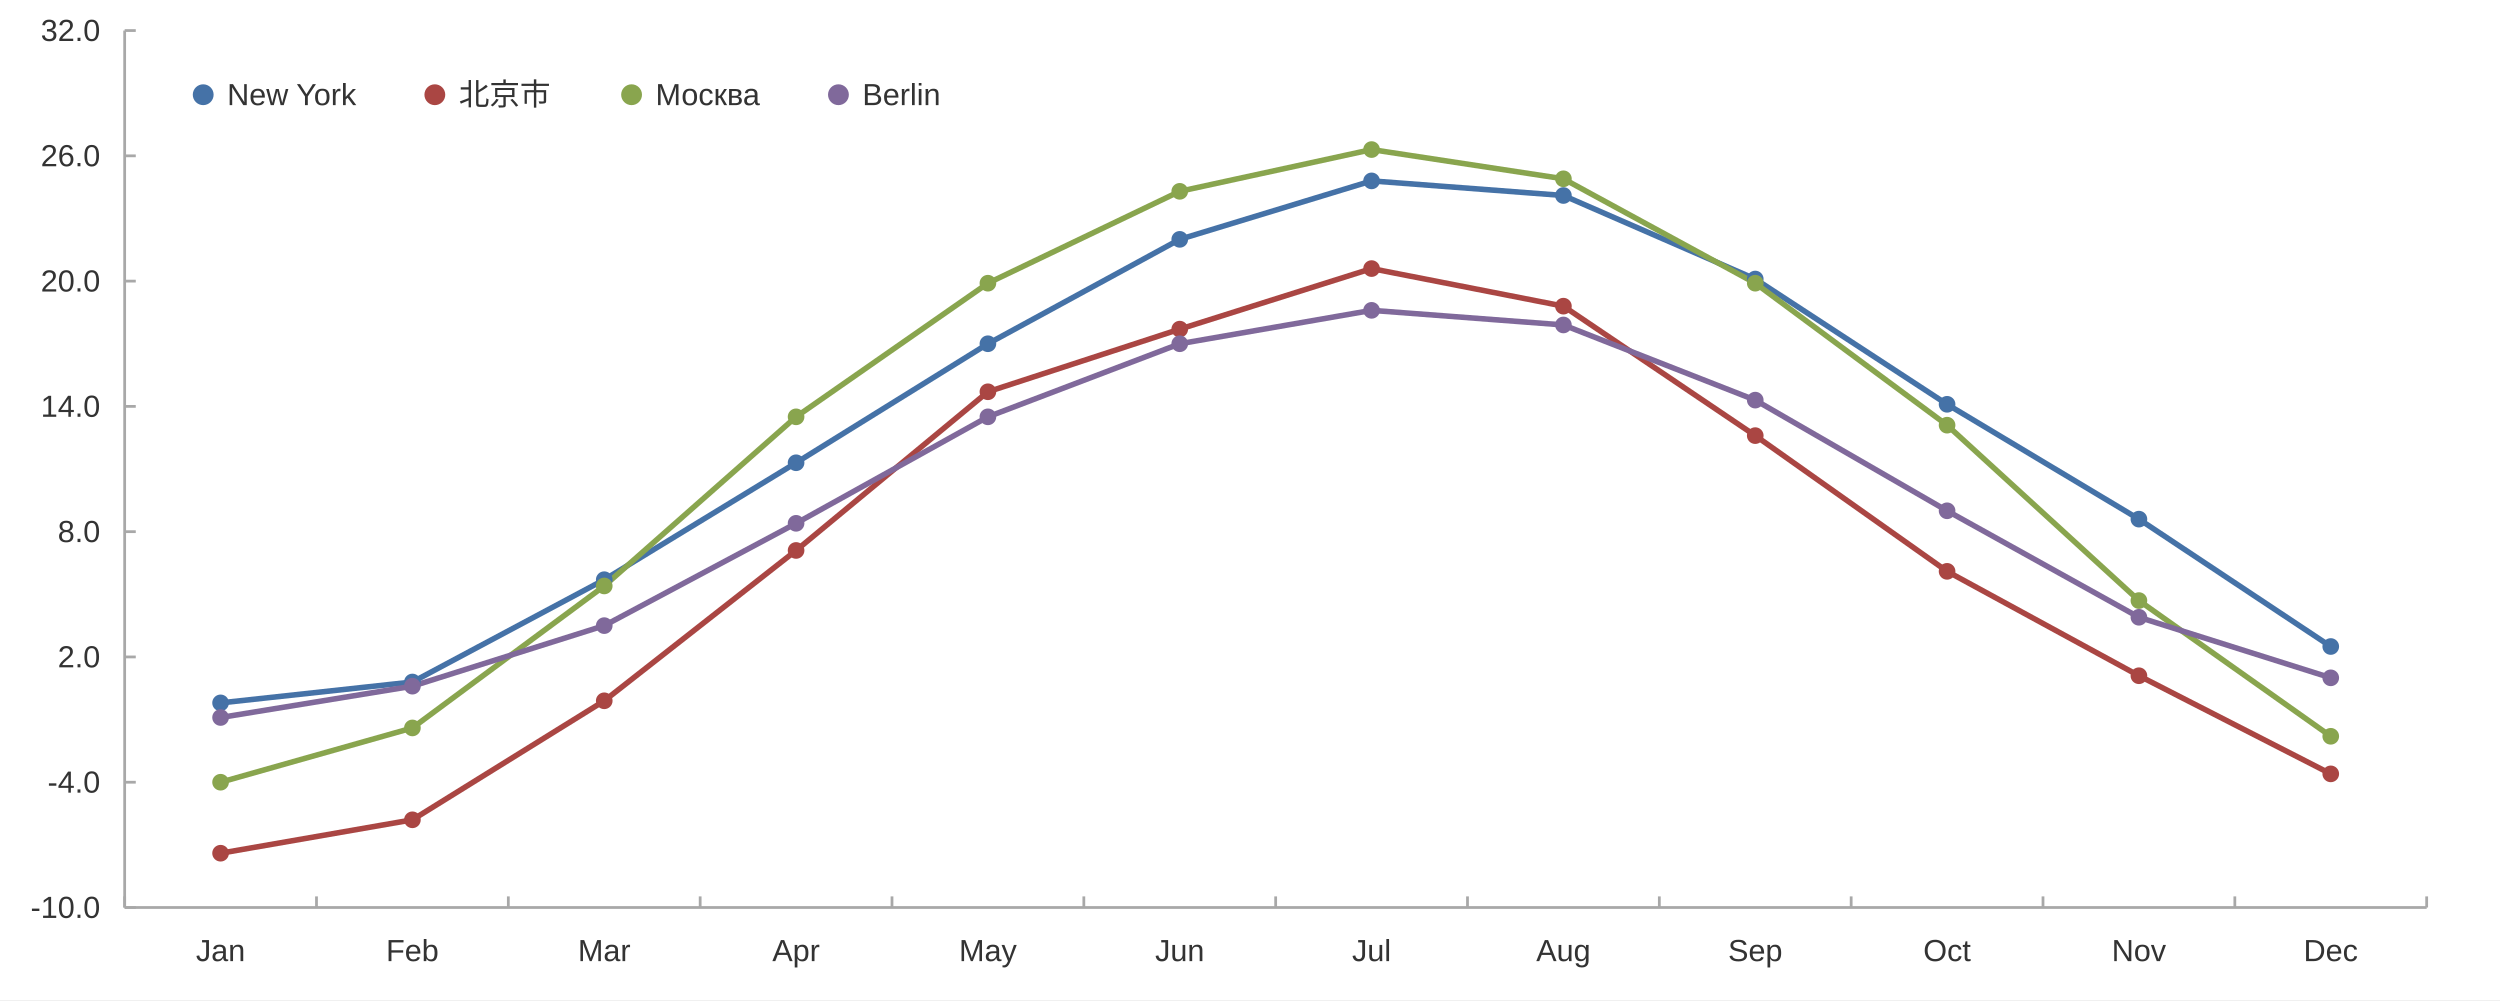
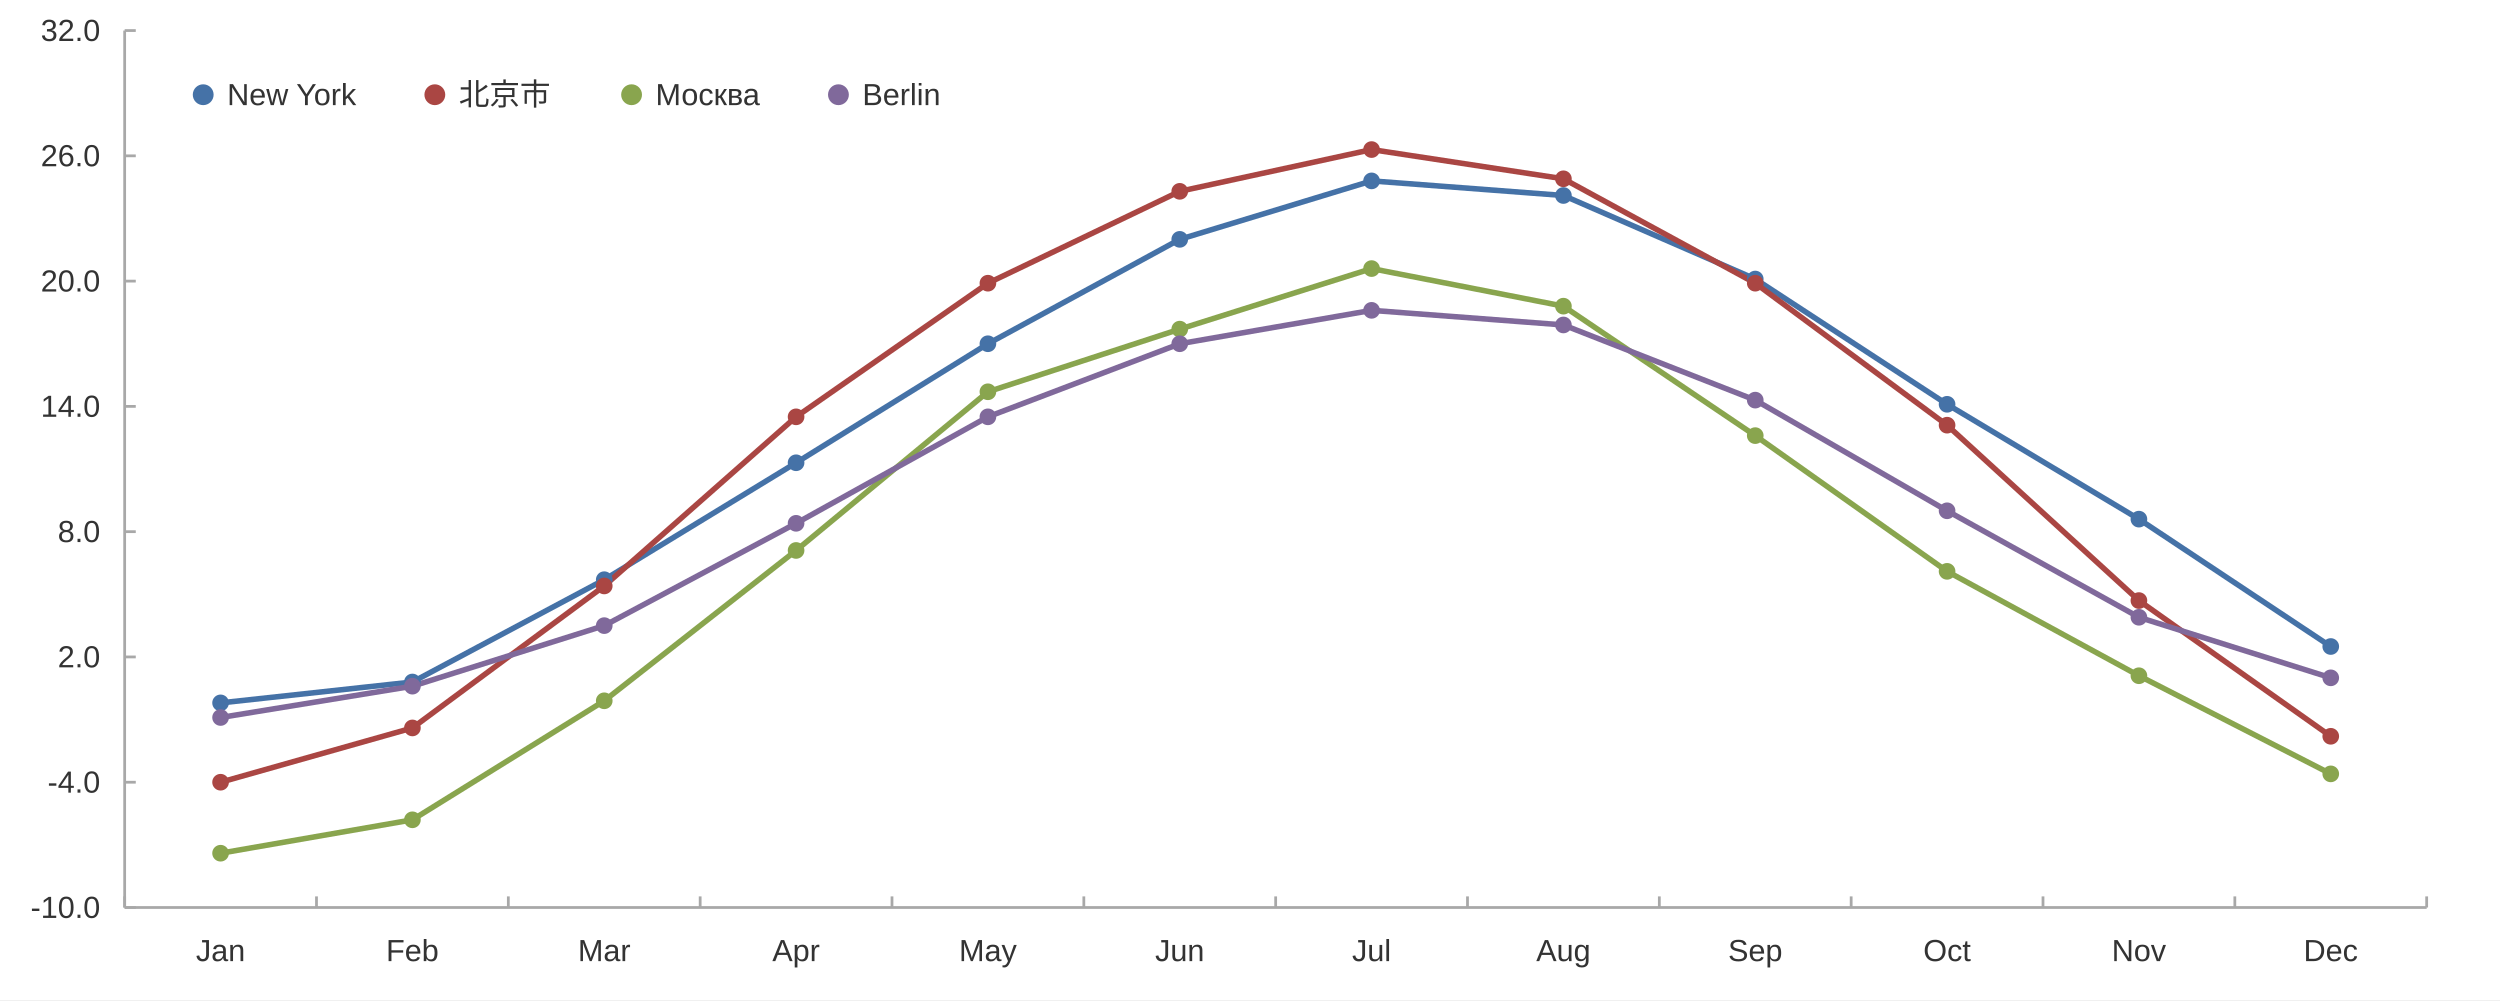
<svg xmlns="http://www.w3.org/2000/svg" width="1200" height="480" viewBox="0 0 1200.0 480.0">
  <rect width="1200" height="480" fill="#ffffff" />
  <path stroke-width="1.333" stroke="#a8a8a8" fill="none" d="M59.837 435.6 L1164.8 435.6 " />
  <path stroke-width="1.333" stroke="#a8a8a8" fill="none" d="M59.837 435.6 L59.837 430.267 " />
  <path stroke-width="1.333" stroke="#a8a8a8" fill="none" d="M151.918 435.6 L151.918 430.267 " />
  <path stroke-width="1.333" stroke="#a8a8a8" fill="none" d="M243.998 435.6 L243.998 430.267 " />
  <path stroke-width="1.333" stroke="#a8a8a8" fill="none" d="M336.078 435.6 L336.078 430.267 " />
  <path stroke-width="1.333" stroke="#a8a8a8" fill="none" d="M428.158 435.6 L428.158 430.267 " />
  <path stroke-width="1.333" stroke="#a8a8a8" fill="none" d="M520.239 435.6 L520.239 430.267 " />
  <path stroke-width="1.333" stroke="#a8a8a8" fill="none" d="M612.319 435.6 L612.319 430.267 " />
  <path stroke-width="1.333" stroke="#a8a8a8" fill="none" d="M704.399 435.6 L704.399 430.267 " />
  <path stroke-width="1.333" stroke="#a8a8a8" fill="none" d="M796.479 435.6 L796.479 430.267 " />
  <path stroke-width="1.333" stroke="#a8a8a8" fill="none" d="M888.559 435.6 L888.559 430.267 " />
  <path stroke-width="1.333" stroke="#a8a8a8" fill="none" d="M980.64 435.6 L980.64 430.267 " />
  <path stroke-width="1.333" stroke="#a8a8a8" fill="none" d="M1072.72 435.6 L1072.72 430.267 " />
  <path stroke-width="1.333" stroke="#a8a8a8" fill="none" d="M1164.8 435.6 L1164.8 430.267 " />
  <text x="94.049" y="461.333" fill="#333333" font-size="14.667" font-family="Arial,Helvetica,'Helvetica Neue',sans-serif">Jan</text>
  <text x="185.317" y="461.333" fill="#333333" font-size="14.667" font-family="Arial,Helvetica,'Helvetica Neue',sans-serif">Feb</text>
  <text x="277.405" y="461.333" fill="#333333" font-size="14.667" font-family="Arial,Helvetica,'Helvetica Neue',sans-serif">Mar</text>
  <text x="370.704" y="461.333" fill="#333333" font-size="14.667" font-family="Arial,Helvetica,'Helvetica Neue',sans-serif">Apr</text>
  <text x="460.339" y="461.333" fill="#333333" font-size="14.667" font-family="Arial,Helvetica,'Helvetica Neue',sans-serif">May</text>
  <text x="554.451" y="461.333" fill="#333333" font-size="14.667" font-family="Arial,Helvetica,'Helvetica Neue',sans-serif">Jun</text>
  <text x="648.976" y="461.333" fill="#333333" font-size="14.667" font-family="Arial,Helvetica,'Helvetica Neue',sans-serif">Jul</text>
  <text x="737.392" y="461.333" fill="#333333" font-size="14.667" font-family="Arial,Helvetica,'Helvetica Neue',sans-serif">Aug</text>
  <text x="829.472" y="461.333" fill="#333333" font-size="14.667" font-family="Arial,Helvetica,'Helvetica Neue',sans-serif">Sep</text>
  <text x="923.185" y="461.333" fill="#333333" font-size="14.667" font-family="Arial,Helvetica,'Helvetica Neue',sans-serif">Oct</text>
  <text x="1013.633" y="461.333" fill="#333333" font-size="14.667" font-family="Arial,Helvetica,'Helvetica Neue',sans-serif">Nov</text>
  <text x="1105.713" y="461.333" fill="#333333" font-size="14.667" font-family="Arial,Helvetica,'Helvetica Neue',sans-serif">Dec</text>
  <path stroke-width="1.333" stroke="#a8a8a8" fill="none" d="M59.837 14.667 L59.837 435.6 " />
  <path stroke-width="1.333" stroke="#a8a8a8" fill="none" d="M59.837 435.6 L65.171 435.6 " />
  <path stroke-width="1.333" stroke="#a8a8a8" fill="none" d="M59.837 375.467 L65.171 375.467 " />
  <path stroke-width="1.333" stroke="#a8a8a8" fill="none" d="M59.837 315.333 L65.171 315.333 " />
  <path stroke-width="1.333" stroke="#a8a8a8" fill="none" d="M59.837 255.2 L65.171 255.2 " />
  <path stroke-width="1.333" stroke="#a8a8a8" fill="none" d="M59.837 195.067 L65.171 195.067 " />
  <path stroke-width="1.333" stroke="#a8a8a8" fill="none" d="M59.837 134.933 L65.171 134.933 " />
  <path stroke-width="1.333" stroke="#a8a8a8" fill="none" d="M59.837 74.8 L65.171 74.8 " />
  <path stroke-width="1.333" stroke="#a8a8a8" fill="none" d="M59.837 14.667 L65.171 14.667 " />
  <text x="14.667" y="440.6" fill="#333333" font-size="14.667" font-family="Arial,Helvetica,'Helvetica Neue',sans-serif">-10.0</text>
  <text x="22.823" y="380.467" fill="#333333" font-size="14.667" font-family="Arial,Helvetica,'Helvetica Neue',sans-serif">-4.0</text>
  <text x="27.714" y="320.333" fill="#333333" font-size="14.667" font-family="Arial,Helvetica,'Helvetica Neue',sans-serif">2.0</text>
  <text x="27.714" y="260.2" fill="#333333" font-size="14.667" font-family="Arial,Helvetica,'Helvetica Neue',sans-serif">8.0</text>
  <text x="19.557" y="200.067" fill="#333333" font-size="14.667" font-family="Arial,Helvetica,'Helvetica Neue',sans-serif">14.0</text>
  <text x="19.557" y="139.933" fill="#333333" font-size="14.667" font-family="Arial,Helvetica,'Helvetica Neue',sans-serif">20.0</text>
  <text x="19.557" y="79.8" fill="#333333" font-size="14.667" font-family="Arial,Helvetica,'Helvetica Neue',sans-serif">26.0</text>
  <text x="19.557" y="19.667" fill="#333333" font-size="14.667" font-family="Arial,Helvetica,'Helvetica Neue',sans-serif">32.0</text>
  <path stroke-width="2.667" stroke="#4572a7" fill="none" d="M105.878 337.382 L197.958 327.36 L290.038 278.251 L382.118 222.127 L474.198 165.0 L566.279 114.889 L658.359 86.827 L750.439 93.842 L842.519 133.931 L934.599 194.064 L1026.68 249.187 L1118.76 310.322 " />
-   <path stroke-width="2.667" stroke="#aa4643" fill="none" d="M105.878 409.542 L197.958 393.507 L290.038 336.38 L382.118 264.22 L474.198 188.051 L566.279 157.984 L658.359 128.92 L750.439 146.96 L842.519 209.098 L934.599 274.242 L1026.68 324.353 L1118.76 371.458 " />
-   <path stroke-width="2.667" stroke="#89a54e" fill="none" d="M105.878 375.467 L197.958 349.409 L290.038 281.258 L382.118 200.078 L474.198 135.936 L566.279 91.838 L658.359 71.793 L750.439 85.824 L842.519 135.936 L934.599 204.087 L1026.68 288.273 L1118.76 353.418 " />
+   <path stroke-width="2.667" stroke="#aa4643" fill="none" d="M105.878 375.467 L197.958 349.409 L290.038 281.258 L382.118 200.078 L474.198 135.936 L566.279 91.838 L658.359 71.793 L750.439 85.824 L842.519 135.936 L934.599 204.087 L1026.68 288.273 L1118.76 353.418 " />
+   <path stroke-width="2.667" stroke="#89a54e" fill="none" d="M105.878 409.542 L197.958 393.507 L290.038 336.38 L382.118 264.22 L474.198 188.051 L566.279 157.984 L658.359 128.92 L750.439 146.96 L842.519 209.098 L934.599 274.242 L1026.68 324.353 L1118.76 371.458 " />
  <path stroke-width="2.667" stroke="#80699b" fill="none" d="M105.878 344.398 L197.958 329.364 L290.038 300.3 L382.118 251.191 L474.198 200.078 L566.279 165.0 L658.359 148.964 L750.439 155.98 L842.519 192.06 L934.599 245.178 L1026.68 296.291 L1118.76 325.356 " />
  <path fill="#4572a7" d="M109.878 337.382 M101.878 337.382 a4.0 4.0 0 1 0 8.0 0 a4.0 4.0 0 1 0 -8.0 0 " />
  <path fill="#4572a7" d="M201.958 327.36 M193.958 327.36 a4.0 4.0 0 1 0 8.0 0 a4.0 4.0 0 1 0 -8.0 0 " />
  <path fill="#4572a7" d="M294.038 278.251 M286.038 278.251 a4.0 4.0 0 1 0 8.0 0 a4.0 4.0 0 1 0 -8.0 0 " />
  <path fill="#4572a7" d="M386.118 222.127 M378.118 222.127 a4.0 4.0 0 1 0 8.0 0 a4.0 4.0 0 1 0 -8.0 0 " />
  <path fill="#4572a7" d="M478.198 165.0 M470.198 165.0 a4.0 4.0 0 1 0 8.0 0 a4.0 4.0 0 1 0 -8.0 0 " />
  <path fill="#4572a7" d="M570.279 114.889 M562.279 114.889 a4.0 4.0 0 1 0 8.0 0 a4.0 4.0 0 1 0 -8.0 0 " />
  <path fill="#4572a7" d="M662.359 86.827 M654.359 86.827 a4.0 4.0 0 1 0 8.0 0 a4.0 4.0 0 1 0 -8.0 0 " />
  <path fill="#4572a7" d="M754.439 93.842 M746.439 93.842 a4.0 4.0 0 1 0 8.0 0 a4.0 4.0 0 1 0 -8.0 0 " />
  <path fill="#4572a7" d="M846.519 133.931 M838.519 133.931 a4.0 4.0 0 1 0 8.0 0 a4.0 4.0 0 1 0 -8.0 0 " />
  <path fill="#4572a7" d="M938.599 194.064 M930.599 194.064 a4.0 4.0 0 1 0 8.0 0 a4.0 4.0 0 1 0 -8.0 0 " />
  <path fill="#4572a7" d="M1030.68 249.187 M1022.68 249.187 a4.0 4.0 0 1 0 8.0 0 a4.0 4.0 0 1 0 -8.0 0 " />
  <path fill="#4572a7" d="M1122.76 310.322 M1114.76 310.322 a4.0 4.0 0 1 0 8.0 0 a4.0 4.0 0 1 0 -8.0 0 " />
-   <path fill="#aa4643" d="M109.878 409.542 M101.878 409.542 a4.0 4.0 0 1 0 8.0 0 a4.0 4.0 0 1 0 -8.0 0 " />
-   <path fill="#aa4643" d="M201.958 393.507 M193.958 393.507 a4.0 4.0 0 1 0 8.0 0 a4.0 4.0 0 1 0 -8.0 0 " />
-   <path fill="#aa4643" d="M294.038 336.38 M286.038 336.38 a4.0 4.0 0 1 0 8.0 0 a4.0 4.0 0 1 0 -8.0 0 " />
-   <path fill="#aa4643" d="M386.118 264.22 M378.118 264.22 a4.0 4.0 0 1 0 8.0 0 a4.0 4.0 0 1 0 -8.0 0 " />
-   <path fill="#aa4643" d="M478.198 188.051 M470.198 188.051 a4.0 4.0 0 1 0 8.0 0 a4.0 4.0 0 1 0 -8.0 0 " />
-   <path fill="#aa4643" d="M570.279 157.984 M562.279 157.984 a4.0 4.0 0 1 0 8.0 0 a4.0 4.0 0 1 0 -8.0 0 " />
-   <path fill="#aa4643" d="M662.359 128.92 M654.359 128.92 a4.0 4.0 0 1 0 8.0 0 a4.0 4.0 0 1 0 -8.0 0 " />
-   <path fill="#aa4643" d="M754.439 146.96 M746.439 146.96 a4.0 4.0 0 1 0 8.0 0 a4.0 4.0 0 1 0 -8.0 0 " />
-   <path fill="#aa4643" d="M846.519 209.098 M838.519 209.098 a4.0 4.0 0 1 0 8.0 0 a4.0 4.0 0 1 0 -8.0 0 " />
-   <path fill="#aa4643" d="M938.599 274.242 M930.599 274.242 a4.0 4.0 0 1 0 8.0 0 a4.0 4.0 0 1 0 -8.0 0 " />
-   <path fill="#aa4643" d="M1030.68 324.353 M1022.68 324.353 a4.0 4.0 0 1 0 8.0 0 a4.0 4.0 0 1 0 -8.0 0 " />
-   <path fill="#aa4643" d="M1122.76 371.458 M1114.76 371.458 a4.0 4.0 0 1 0 8.0 0 a4.0 4.0 0 1 0 -8.0 0 " />
-   <path fill="#89a54e" d="M109.878 375.467 M101.878 375.467 a4.0 4.0 0 1 0 8.0 0 a4.0 4.0 0 1 0 -8.0 0 " />
-   <path fill="#89a54e" d="M201.958 349.409 M193.958 349.409 a4.0 4.0 0 1 0 8.0 0 a4.0 4.0 0 1 0 -8.0 0 " />
-   <path fill="#89a54e" d="M294.038 281.258 M286.038 281.258 a4.0 4.0 0 1 0 8.0 0 a4.0 4.0 0 1 0 -8.0 0 " />
-   <path fill="#89a54e" d="M386.118 200.078 M378.118 200.078 a4.0 4.0 0 1 0 8.0 0 a4.0 4.0 0 1 0 -8.0 0 " />
-   <path fill="#89a54e" d="M478.198 135.936 M470.198 135.936 a4.0 4.0 0 1 0 8.0 0 a4.0 4.0 0 1 0 -8.0 0 " />
-   <path fill="#89a54e" d="M570.279 91.838 M562.279 91.838 a4.0 4.0 0 1 0 8.0 0 a4.0 4.0 0 1 0 -8.0 0 " />
-   <path fill="#89a54e" d="M662.359 71.793 M654.359 71.793 a4.0 4.0 0 1 0 8.0 0 a4.0 4.0 0 1 0 -8.0 0 " />
-   <path fill="#89a54e" d="M754.439 85.824 M746.439 85.824 a4.0 4.0 0 1 0 8.0 0 a4.0 4.0 0 1 0 -8.0 0 " />
-   <path fill="#89a54e" d="M846.519 135.936 M838.519 135.936 a4.0 4.0 0 1 0 8.0 0 a4.0 4.0 0 1 0 -8.0 0 " />
-   <path fill="#89a54e" d="M938.599 204.087 M930.599 204.087 a4.0 4.0 0 1 0 8.0 0 a4.0 4.0 0 1 0 -8.0 0 " />
-   <path fill="#89a54e" d="M1030.68 288.273 M1022.68 288.273 a4.0 4.0 0 1 0 8.0 0 a4.0 4.0 0 1 0 -8.0 0 " />
-   <path fill="#89a54e" d="M1122.76 353.418 M1114.76 353.418 a4.0 4.0 0 1 0 8.0 0 a4.0 4.0 0 1 0 -8.0 0 " />
+   <path fill="#aa4643" d="M109.878 375.467 M101.878 375.467 a4.0 4.0 0 1 0 8.0 0 a4.0 4.0 0 1 0 -8.0 0 " />
+   <path fill="#aa4643" d="M201.958 349.409 M193.958 349.409 a4.0 4.0 0 1 0 8.0 0 a4.0 4.0 0 1 0 -8.0 0 " />
+   <path fill="#aa4643" d="M294.038 281.258 M286.038 281.258 a4.0 4.0 0 1 0 8.0 0 a4.0 4.0 0 1 0 -8.0 0 " />
+   <path fill="#aa4643" d="M386.118 200.078 M378.118 200.078 a4.0 4.0 0 1 0 8.0 0 a4.0 4.0 0 1 0 -8.0 0 " />
+   <path fill="#aa4643" d="M478.198 135.936 M470.198 135.936 a4.0 4.0 0 1 0 8.0 0 a4.0 4.0 0 1 0 -8.0 0 " />
+   <path fill="#aa4643" d="M570.279 91.838 M562.279 91.838 a4.0 4.0 0 1 0 8.0 0 a4.0 4.0 0 1 0 -8.0 0 " />
+   <path fill="#aa4643" d="M662.359 71.793 M654.359 71.793 a4.0 4.0 0 1 0 8.0 0 a4.0 4.0 0 1 0 -8.0 0 " />
+   <path fill="#aa4643" d="M754.439 85.824 M746.439 85.824 a4.0 4.0 0 1 0 8.0 0 a4.0 4.0 0 1 0 -8.0 0 " />
+   <path fill="#aa4643" d="M846.519 135.936 M838.519 135.936 a4.0 4.0 0 1 0 8.0 0 a4.0 4.0 0 1 0 -8.0 0 " />
+   <path fill="#aa4643" d="M938.599 204.087 M930.599 204.087 a4.0 4.0 0 1 0 8.0 0 a4.0 4.0 0 1 0 -8.0 0 " />
+   <path fill="#aa4643" d="M1030.68 288.273 M1022.68 288.273 a4.0 4.0 0 1 0 8.0 0 a4.0 4.0 0 1 0 -8.0 0 " />
+   <path fill="#aa4643" d="M1122.76 353.418 M1114.76 353.418 a4.0 4.0 0 1 0 8.0 0 a4.0 4.0 0 1 0 -8.0 0 " />
+   <path fill="#89a54e" d="M109.878 409.542 M101.878 409.542 a4.0 4.0 0 1 0 8.0 0 a4.0 4.0 0 1 0 -8.0 0 " />
+   <path fill="#89a54e" d="M201.958 393.507 M193.958 393.507 a4.0 4.0 0 1 0 8.0 0 a4.0 4.0 0 1 0 -8.0 0 " />
+   <path fill="#89a54e" d="M294.038 336.38 M286.038 336.38 a4.0 4.0 0 1 0 8.0 0 a4.0 4.0 0 1 0 -8.0 0 " />
+   <path fill="#89a54e" d="M386.118 264.22 M378.118 264.22 a4.0 4.0 0 1 0 8.0 0 a4.0 4.0 0 1 0 -8.0 0 " />
+   <path fill="#89a54e" d="M478.198 188.051 M470.198 188.051 a4.0 4.0 0 1 0 8.0 0 a4.0 4.0 0 1 0 -8.0 0 " />
+   <path fill="#89a54e" d="M570.279 157.984 M562.279 157.984 a4.0 4.0 0 1 0 8.0 0 a4.0 4.0 0 1 0 -8.0 0 " />
+   <path fill="#89a54e" d="M662.359 128.92 M654.359 128.92 a4.0 4.0 0 1 0 8.0 0 a4.0 4.0 0 1 0 -8.0 0 " />
+   <path fill="#89a54e" d="M754.439 146.96 M746.439 146.96 a4.0 4.0 0 1 0 8.0 0 a4.0 4.0 0 1 0 -8.0 0 " />
+   <path fill="#89a54e" d="M846.519 209.098 M838.519 209.098 a4.0 4.0 0 1 0 8.0 0 a4.0 4.0 0 1 0 -8.0 0 " />
+   <path fill="#89a54e" d="M938.599 274.242 M930.599 274.242 a4.0 4.0 0 1 0 8.0 0 a4.0 4.0 0 1 0 -8.0 0 " />
+   <path fill="#89a54e" d="M1030.68 324.353 M1022.68 324.353 a4.0 4.0 0 1 0 8.0 0 a4.0 4.0 0 1 0 -8.0 0 " />
+   <path fill="#89a54e" d="M1122.76 371.458 M1114.76 371.458 a4.0 4.0 0 1 0 8.0 0 a4.0 4.0 0 1 0 -8.0 0 " />
  <path fill="#80699b" d="M109.878 344.398 M101.878 344.398 a4.0 4.0 0 1 0 8.0 0 a4.0 4.0 0 1 0 -8.0 0 " />
  <path fill="#80699b" d="M201.958 329.364 M193.958 329.364 a4.0 4.0 0 1 0 8.0 0 a4.0 4.0 0 1 0 -8.0 0 " />
  <path fill="#80699b" d="M294.038 300.3 M286.038 300.3 a4.0 4.0 0 1 0 8.0 0 a4.0 4.0 0 1 0 -8.0 0 " />
  <path fill="#80699b" d="M386.118 251.191 M378.118 251.191 a4.0 4.0 0 1 0 8.0 0 a4.0 4.0 0 1 0 -8.0 0 " />
  <path fill="#80699b" d="M478.198 200.078 M470.198 200.078 a4.0 4.0 0 1 0 8.0 0 a4.0 4.0 0 1 0 -8.0 0 " />
  <path fill="#80699b" d="M570.279 165.0 M562.279 165.0 a4.0 4.0 0 1 0 8.0 0 a4.0 4.0 0 1 0 -8.0 0 " />
  <path fill="#80699b" d="M662.359 148.964 M654.359 148.964 a4.0 4.0 0 1 0 8.0 0 a4.0 4.0 0 1 0 -8.0 0 " />
  <path fill="#80699b" d="M754.439 155.98 M746.439 155.98 a4.0 4.0 0 1 0 8.0 0 a4.0 4.0 0 1 0 -8.0 0 " />
  <path fill="#80699b" d="M846.519 192.06 M838.519 192.06 a4.0 4.0 0 1 0 8.0 0 a4.0 4.0 0 1 0 -8.0 0 " />
  <path fill="#80699b" d="M938.599 245.178 M930.599 245.178 a4.0 4.0 0 1 0 8.0 0 a4.0 4.0 0 1 0 -8.0 0 " />
  <path fill="#80699b" d="M1030.68 296.291 M1022.68 296.291 a4.0 4.0 0 1 0 8.0 0 a4.0 4.0 0 1 0 -8.0 0 " />
  <path fill="#80699b" d="M1122.76 325.356 M1114.76 325.356 a4.0 4.0 0 1 0 8.0 0 a4.0 4.0 0 1 0 -8.0 0 " />
  <path fill="#4572a7" d="M102.537 45.467 M92.537 45.467 a5.0 5.0 0 1 0 10.0 0 a5.0 5.0 0 1 0 -10.0 0 " />
  <text x="109.037" y="50.467" fill="#333333" font-size="14.667" font-family="Arial,Helvetica,'Helvetica Neue',sans-serif">New York</text>
  <path fill="#aa4643" d="M213.722 45.467 M203.722 45.467 a5.0 5.0 0 1 0 10.0 0 a5.0 5.0 0 1 0 -10.0 0 " />
  <text x="220.222" y="50.467" fill="#333333" font-size="14.667" font-family="Arial,Helvetica,'Helvetica Neue',sans-serif">北京市   </text>
  <path fill="#89a54e" d="M308.156 45.467 M298.156 45.467 a5.0 5.0 0 1 0 10.0 0 a5.0 5.0 0 1 0 -10.0 0 " />
  <text x="314.656" y="50.467" fill="#333333" font-size="14.667" font-family="Arial,Helvetica,'Helvetica Neue',sans-serif">Москва</text>
  <path fill="#80699b" d="M407.45 45.467 M397.45 45.467 a5.0 5.0 0 1 0 10.0 0 a5.0 5.0 0 1 0 -10.0 0 " />
  <text x="413.95" y="50.467" fill="#333333" font-size="14.667" font-family="Arial,Helvetica,'Helvetica Neue',sans-serif">Berlin</text>
</svg>
